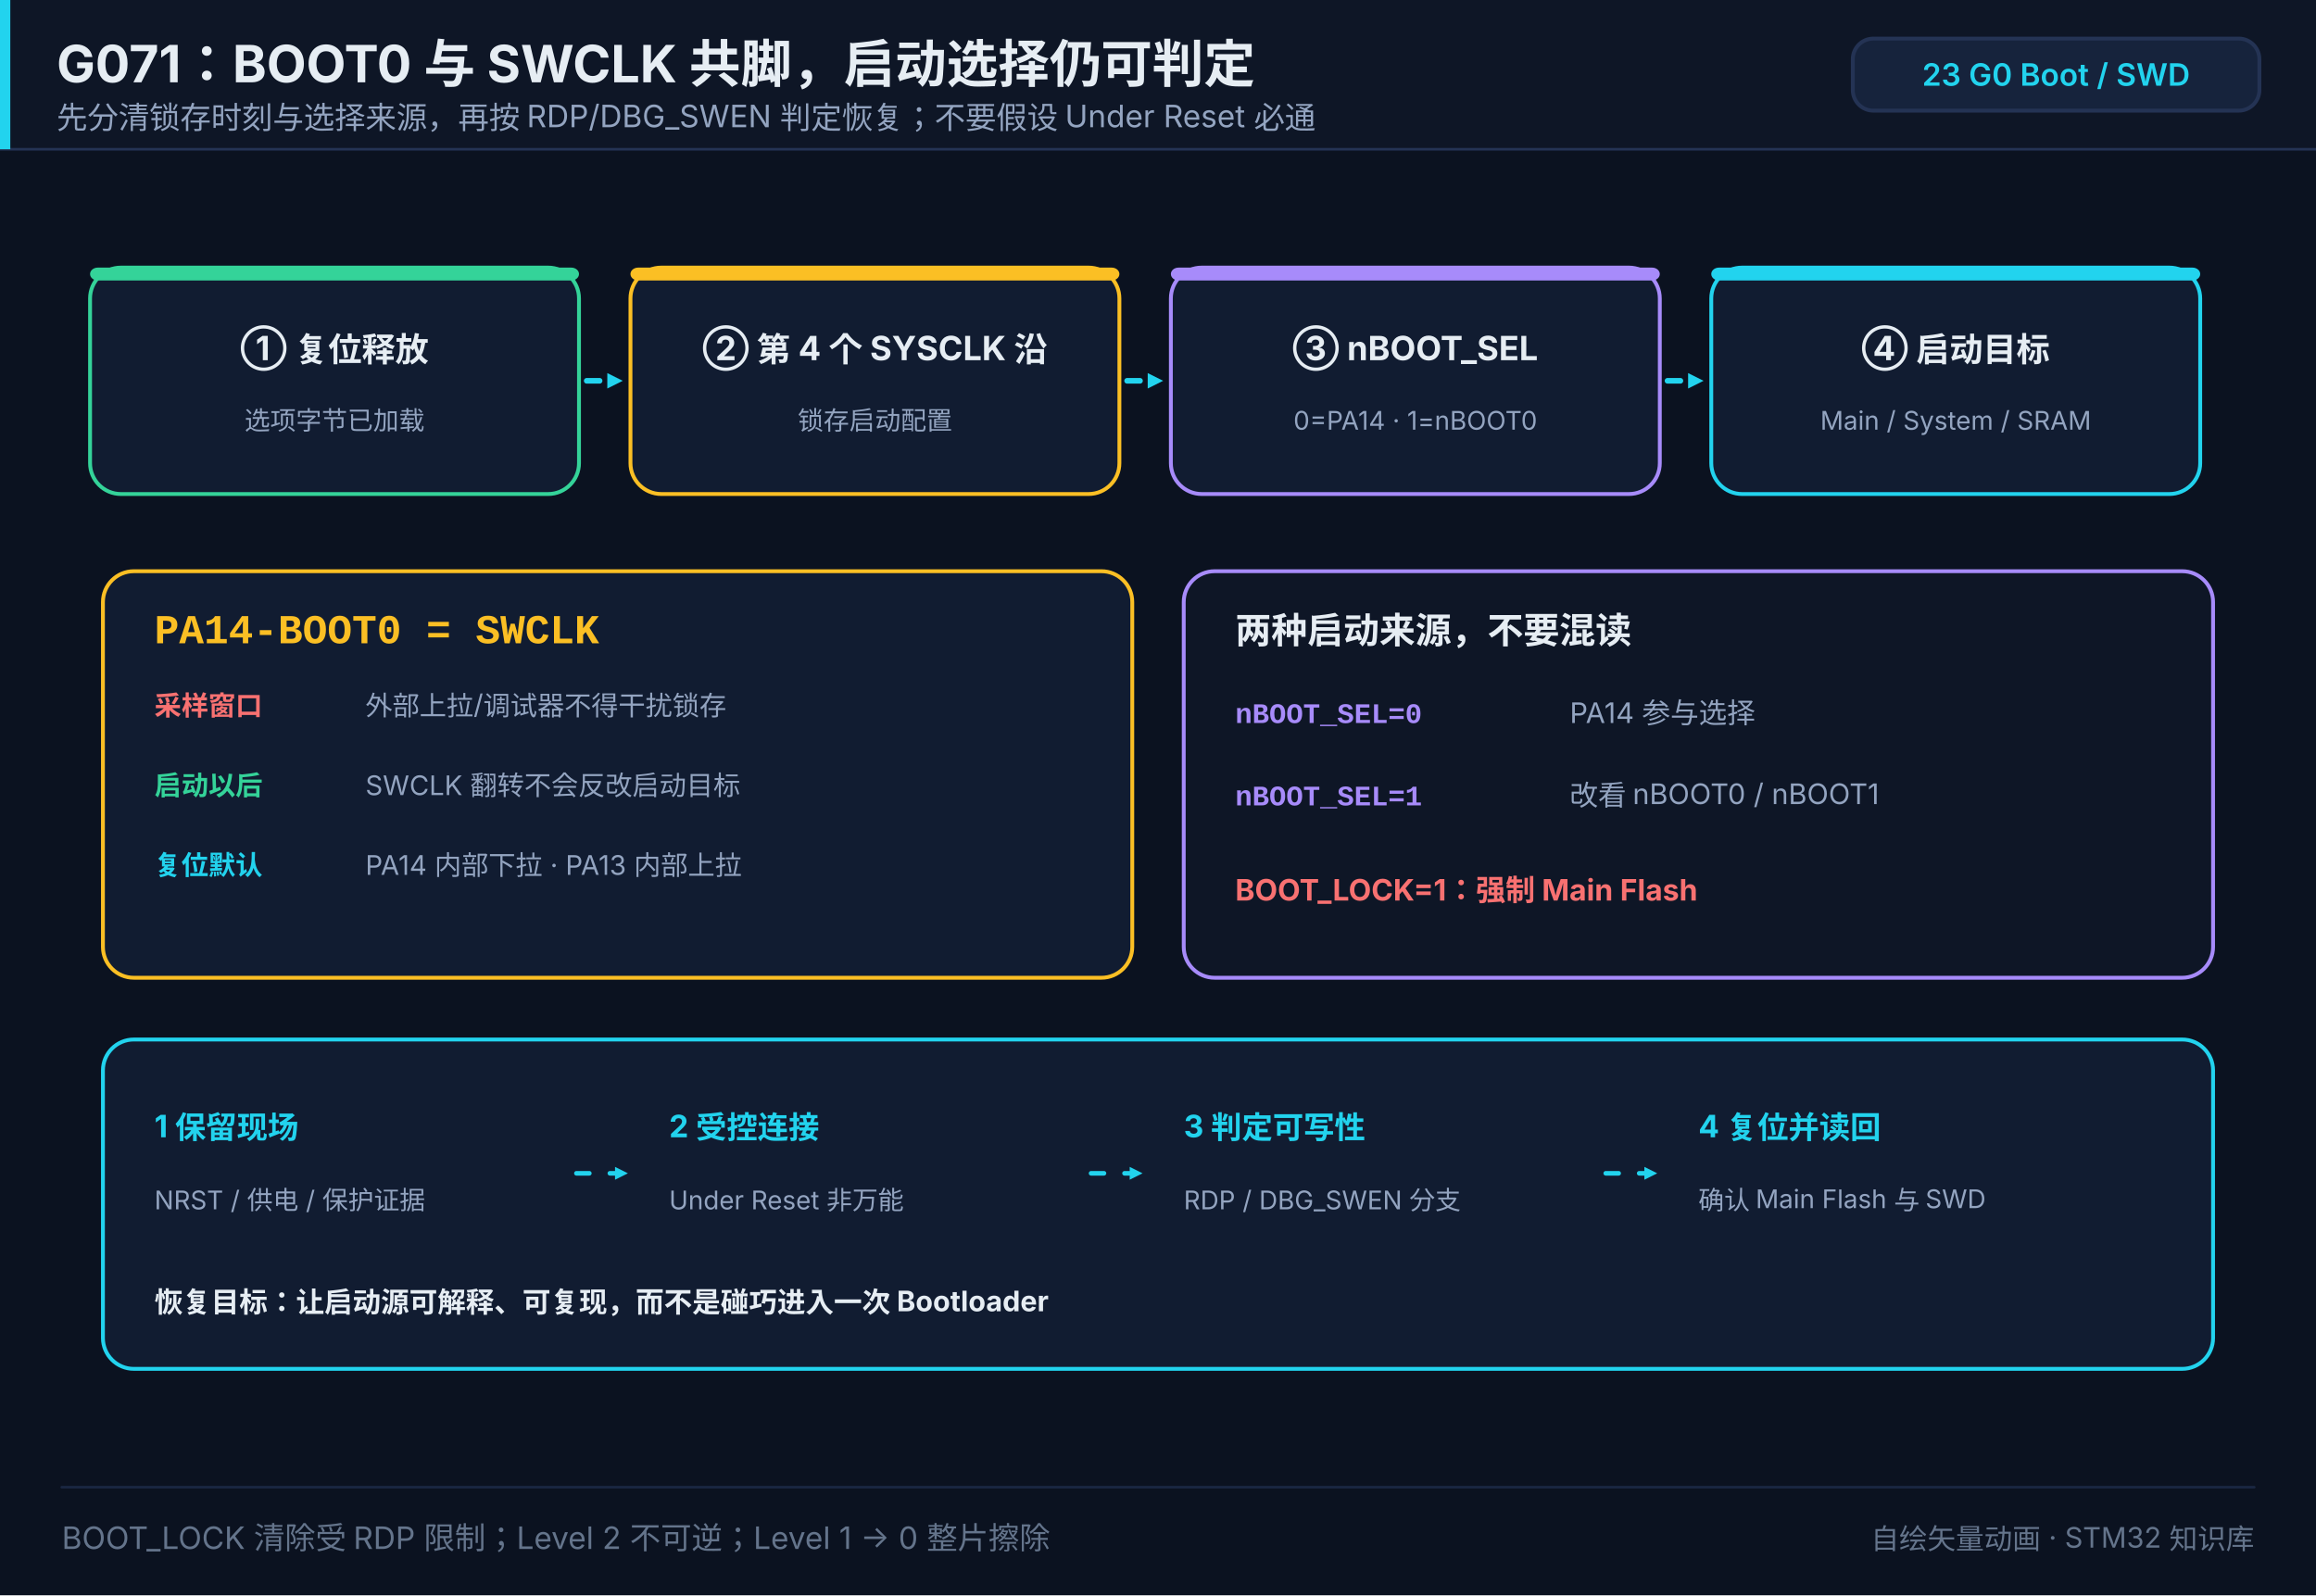
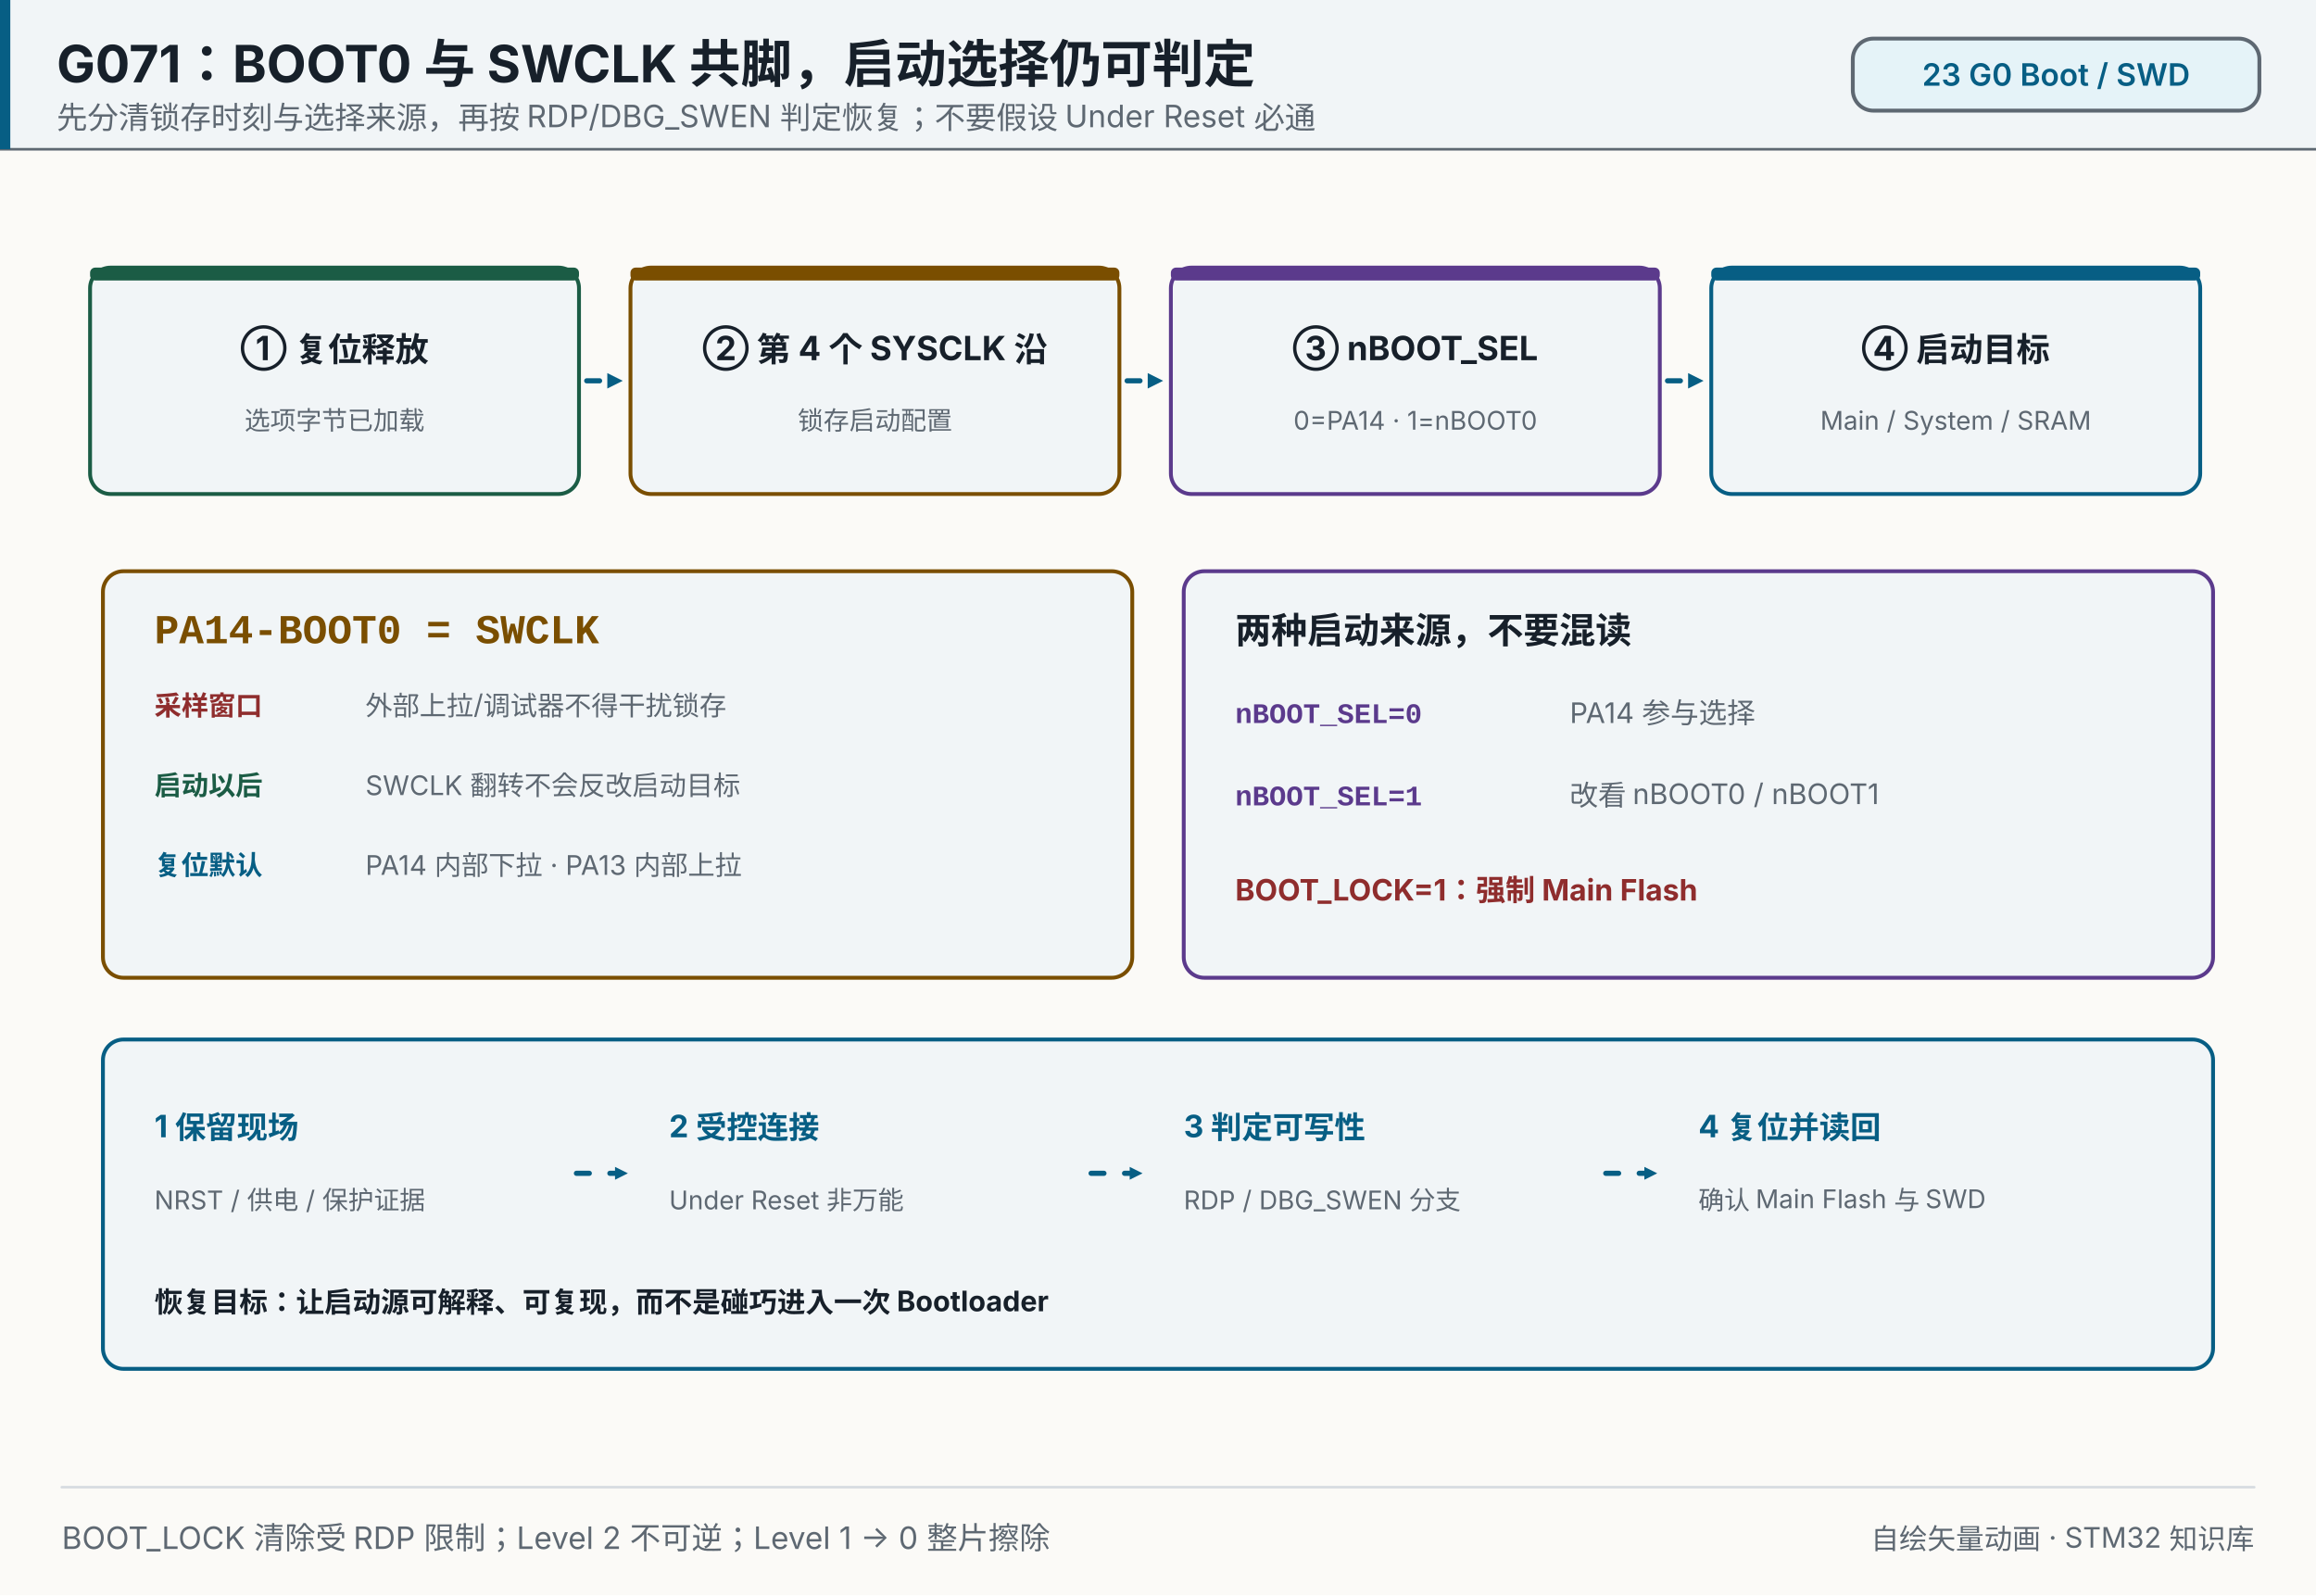
<svg xmlns="http://www.w3.org/2000/svg" width="900" height="620" viewBox="0 0 900 620" role="img" aria-label="G071：BOOT0 与 SWCLK 共脚，启动选择仍可判定">
  <style>
@keyframes g0s0-sq{0%,0.00%{opacity:0.5}0.30%,22.50%{opacity:1.0}22.80%,100%{opacity:0.5}}
.g0s0{animation:g0s0-sq 5.2s linear infinite;}
@keyframes g0s1-sq{0%,25.00%{opacity:0.5}25.30%,47.50%{opacity:1.0}47.80%,100%{opacity:0.5}}
.g0s1{animation:g0s1-sq 5.2s linear infinite;}
@keyframes g0s2-sq{0%,50.00%{opacity:0.5}50.30%,72.50%{opacity:1.0}72.80%,100%{opacity:0.5}}
.g0s2{animation:g0s2-sq 5.2s linear infinite;}
@keyframes g0s3-sq{0%,75.00%{opacity:0.5}75.30%,97.50%{opacity:1.0}97.80%,100%{opacity:0.5}}
.g0s3{animation:g0s3-sq 5.2s linear infinite;}

.g0-flow{stroke-dasharray:5 8;animation:g0-flow-flow 1.2s linear infinite;}@keyframes g0-flow-flow{from{stroke-dashoffset:0}to{stroke-dashoffset:-13px}}
</style>
-   <rect x="0" y="0" width="900" height="620" fill="#0b1220" />
-   <rect x="0" y="0" width="900" height="58" fill="#0e1626" opacity="1" />
-   <line x1="0" y1="58" x2="900" y2="58" stroke="#243354" stroke-width="1" stroke-linecap="round" opacity="1" />
-   <rect x="0" y="0" width="4" height="58" fill="#22d3ee" opacity="1" />
-   <text x="22" y="32" font-size="20" fill="#e6edf3" text-anchor="start" opacity="1" font-family="'PingFang SC','Hiragino Sans GB','Microsoft YaHei',system-ui,-apple-system,'Segoe UI',sans-serif" font-weight="700">G071：BOOT0 与 SWCLK 共脚，启动选择仍可判定</text>
-   <text x="22" y="50" font-size="12" fill="#93a4c0" text-anchor="start" opacity="1" font-family="'PingFang SC','Hiragino Sans GB','Microsoft YaHei',system-ui,-apple-system,'Segoe UI',sans-serif">先分清锁存时刻与选择来源，再按 RDP/DBG_SWEN 判定恢复；不要假设 Under Reset 必通</text>
-   <rect x="720" y="15" width="158" height="28" fill="#16233c" opacity="1" rx="8" stroke="#243354" stroke-width="1.5" />
-   <text x="799" y="33.32" font-size="12" fill="#22d3ee" text-anchor="middle" opacity="1" font-family="'PingFang SC','Hiragino Sans GB','Microsoft YaHei',system-ui,-apple-system,'Segoe UI',sans-serif" font-weight="600">23 G0 Boot / SWD</text>
-   <rect x="35" y="104" width="190" height="88" fill="#111c31" opacity="1" rx="12" stroke="#34d399" stroke-width="1.5" class="g0s0" />
-   <rect x="35" y="104" width="190" height="5" fill="#34d399" opacity="1" rx="3" />
-   <text x="130" y="140" font-size="13" fill="#e6edf3" text-anchor="middle" opacity="1" font-family="'PingFang SC','Hiragino Sans GB','Microsoft YaHei',system-ui,-apple-system,'Segoe UI',sans-serif" font-weight="700">① 复位释放</text>
-   <text x="130" y="167" font-size="10" fill="#93a4c0" text-anchor="middle" opacity="1" font-family="'PingFang SC','Hiragino Sans GB','Microsoft YaHei',system-ui,-apple-system,'Segoe UI',sans-serif">选项字节已加载</text>
-   <line x1="228" y1="148" x2="236" y2="148" stroke="#22d3ee" stroke-width="2.2" stroke-linecap="round" opacity="1" class="g0-flow" />
-   <polygon points="242.00,148.00 236.00,151.00 236.00,145.00" fill="#22d3ee" opacity="1" />
-   <rect x="245" y="104" width="190" height="88" fill="#111c31" opacity="1" rx="12" stroke="#fbbf24" stroke-width="1.5" class="g0s1" />
-   <rect x="245" y="104" width="190" height="5" fill="#fbbf24" opacity="1" rx="3" />
-   <text x="340" y="140" font-size="13" fill="#e6edf3" text-anchor="middle" opacity="1" font-family="'PingFang SC','Hiragino Sans GB','Microsoft YaHei',system-ui,-apple-system,'Segoe UI',sans-serif" font-weight="700">② 第 4 个 SYSCLK 沿</text>
-   <text x="340" y="167" font-size="10" fill="#93a4c0" text-anchor="middle" opacity="1" font-family="'PingFang SC','Hiragino Sans GB','Microsoft YaHei',system-ui,-apple-system,'Segoe UI',sans-serif">锁存启动配置</text>
-   <line x1="438" y1="148" x2="446" y2="148" stroke="#22d3ee" stroke-width="2.2" stroke-linecap="round" opacity="1" class="g0-flow" />
-   <polygon points="452.00,148.00 446.00,151.00 446.00,145.00" fill="#22d3ee" opacity="1" />
-   <rect x="455" y="104" width="190" height="88" fill="#111c31" opacity="1" rx="12" stroke="#a78bfa" stroke-width="1.5" class="g0s2" />
-   <rect x="455" y="104" width="190" height="5" fill="#a78bfa" opacity="1" rx="3" />
-   <text x="550" y="140" font-size="13" fill="#e6edf3" text-anchor="middle" opacity="1" font-family="'PingFang SC','Hiragino Sans GB','Microsoft YaHei',system-ui,-apple-system,'Segoe UI',sans-serif" font-weight="700">③ nBOOT_SEL</text>
-   <text x="550" y="167" font-size="10" fill="#93a4c0" text-anchor="middle" opacity="1" font-family="'PingFang SC','Hiragino Sans GB','Microsoft YaHei',system-ui,-apple-system,'Segoe UI',sans-serif">0=PA14 · 1=nBOOT0</text>
-   <line x1="648" y1="148" x2="656" y2="148" stroke="#22d3ee" stroke-width="2.2" stroke-linecap="round" opacity="1" class="g0-flow" />
-   <polygon points="662.00,148.00 656.00,151.00 656.00,145.00" fill="#22d3ee" opacity="1" />
-   <rect x="665" y="104" width="190" height="88" fill="#111c31" opacity="1" rx="12" stroke="#22d3ee" stroke-width="1.5" class="g0s3" />
-   <rect x="665" y="104" width="190" height="5" fill="#22d3ee" opacity="1" rx="3" />
-   <text x="760" y="140" font-size="13" fill="#e6edf3" text-anchor="middle" opacity="1" font-family="'PingFang SC','Hiragino Sans GB','Microsoft YaHei',system-ui,-apple-system,'Segoe UI',sans-serif" font-weight="700">④ 启动目标</text>
-   <text x="760" y="167" font-size="10" fill="#93a4c0" text-anchor="middle" opacity="1" font-family="'PingFang SC','Hiragino Sans GB','Microsoft YaHei',system-ui,-apple-system,'Segoe UI',sans-serif">Main / System / SRAM</text>
-   <rect x="40" y="222" width="400" height="158" fill="#111c31" opacity="1" rx="12" stroke="#fbbf24" stroke-width="1.5" />
-   <text x="60" y="250" font-size="16" fill="#fbbf24" text-anchor="start" opacity="1" font-family="ui-monospace,SFMono-Regular,'JetBrains Mono',Consolas,'Courier New',monospace" font-weight="700">PA14-BOOT0 = SWCLK</text>
-   <text x="60" y="278" font-size="10.5" fill="#f87171" text-anchor="start" opacity="1" font-family="'PingFang SC','Hiragino Sans GB','Microsoft YaHei',system-ui,-apple-system,'Segoe UI',sans-serif" font-weight="700">采样窗口</text>
-   <text x="142" y="278" font-size="10.5" fill="#93a4c0" text-anchor="start" opacity="1" font-family="'PingFang SC','Hiragino Sans GB','Microsoft YaHei',system-ui,-apple-system,'Segoe UI',sans-serif">外部上拉/调试器不得干扰锁存</text>
-   <text x="60" y="309" font-size="10.5" fill="#34d399" text-anchor="start" opacity="1" font-family="'PingFang SC','Hiragino Sans GB','Microsoft YaHei',system-ui,-apple-system,'Segoe UI',sans-serif" font-weight="700">启动以后</text>
-   <text x="142" y="309" font-size="10.5" fill="#93a4c0" text-anchor="start" opacity="1" font-family="'PingFang SC','Hiragino Sans GB','Microsoft YaHei',system-ui,-apple-system,'Segoe UI',sans-serif">SWCLK 翻转不会反改启动目标</text>
-   <text x="60" y="340" font-size="10.5" fill="#22d3ee" text-anchor="start" opacity="1" font-family="'PingFang SC','Hiragino Sans GB','Microsoft YaHei',system-ui,-apple-system,'Segoe UI',sans-serif" font-weight="700">复位默认</text>
-   <text x="142" y="340" font-size="10.5" fill="#93a4c0" text-anchor="start" opacity="1" font-family="'PingFang SC','Hiragino Sans GB','Microsoft YaHei',system-ui,-apple-system,'Segoe UI',sans-serif">PA14 内部下拉 · PA13 内部上拉</text>
-   <rect x="460" y="222" width="400" height="158" fill="#0e1626" opacity="1" rx="12" stroke="#a78bfa" stroke-width="1.5" />
-   <text x="480" y="250" font-size="14" fill="#e6edf3" text-anchor="start" opacity="1" font-family="'PingFang SC','Hiragino Sans GB','Microsoft YaHei',system-ui,-apple-system,'Segoe UI',sans-serif" font-weight="700">两种启动来源，不要混读</text>
-   <text x="480" y="281" font-size="11" fill="#a78bfa" text-anchor="start" opacity="1" font-family="ui-monospace,SFMono-Regular,'JetBrains Mono',Consolas,'Courier New',monospace" font-weight="700">nBOOT_SEL=0</text>
-   <text x="610" y="281" font-size="11" fill="#93a4c0" text-anchor="start" opacity="1" font-family="'PingFang SC','Hiragino Sans GB','Microsoft YaHei',system-ui,-apple-system,'Segoe UI',sans-serif">PA14 参与选择</text>
-   <text x="480" y="313" font-size="11" fill="#a78bfa" text-anchor="start" opacity="1" font-family="ui-monospace,SFMono-Regular,'JetBrains Mono',Consolas,'Courier New',monospace" font-weight="700">nBOOT_SEL=1</text>
-   <text x="610" y="313" font-size="11" fill="#93a4c0" text-anchor="start" opacity="1" font-family="'PingFang SC','Hiragino Sans GB','Microsoft YaHei',system-ui,-apple-system,'Segoe UI',sans-serif">改看 nBOOT0 / nBOOT1</text>
-   <text x="480" y="350" font-size="11.5" fill="#f87171" text-anchor="start" opacity="1" font-family="'PingFang SC','Hiragino Sans GB','Microsoft YaHei',system-ui,-apple-system,'Segoe UI',sans-serif" font-weight="700">BOOT_LOCK=1：强制 Main Flash</text>
-   <rect x="40" y="404" width="820" height="128" fill="#111c31" opacity="1" rx="12" stroke="#22d3ee" stroke-width="1.5" />
-   <text x="60" y="442" font-size="12" fill="#22d3ee" text-anchor="start" opacity="1" font-family="'PingFang SC','Hiragino Sans GB','Microsoft YaHei',system-ui,-apple-system,'Segoe UI',sans-serif" font-weight="700">1  保留现场</text>
-   <text x="60" y="470" font-size="10" fill="#93a4c0" text-anchor="start" opacity="1" font-family="'PingFang SC','Hiragino Sans GB','Microsoft YaHei',system-ui,-apple-system,'Segoe UI',sans-serif">NRST / 供电 / 保护证据</text>
-   <line x1="224" y1="456" x2="239" y2="456" stroke="#22d3ee" stroke-width="1.8" stroke-linecap="round" opacity="1" class="g0-flow" />
-   <polygon points="244.00,456.00 239.00,458.50 239.00,453.50" fill="#22d3ee" opacity="1" />
-   <text x="260" y="442" font-size="12" fill="#22d3ee" text-anchor="start" opacity="1" font-family="'PingFang SC','Hiragino Sans GB','Microsoft YaHei',system-ui,-apple-system,'Segoe UI',sans-serif" font-weight="700">2  受控连接</text>
-   <text x="260" y="470" font-size="10" fill="#93a4c0" text-anchor="start" opacity="1" font-family="'PingFang SC','Hiragino Sans GB','Microsoft YaHei',system-ui,-apple-system,'Segoe UI',sans-serif">Under Reset 非万能</text>
-   <line x1="424" y1="456" x2="439" y2="456" stroke="#22d3ee" stroke-width="1.8" stroke-linecap="round" opacity="1" class="g0-flow" />
-   <polygon points="444.00,456.00 439.00,458.50 439.00,453.50" fill="#22d3ee" opacity="1" />
-   <text x="460" y="442" font-size="12" fill="#22d3ee" text-anchor="start" opacity="1" font-family="'PingFang SC','Hiragino Sans GB','Microsoft YaHei',system-ui,-apple-system,'Segoe UI',sans-serif" font-weight="700">3  判定可写性</text>
-   <text x="460" y="470" font-size="10" fill="#93a4c0" text-anchor="start" opacity="1" font-family="'PingFang SC','Hiragino Sans GB','Microsoft YaHei',system-ui,-apple-system,'Segoe UI',sans-serif">RDP / DBG_SWEN 分支</text>
-   <line x1="624" y1="456" x2="639" y2="456" stroke="#22d3ee" stroke-width="1.8" stroke-linecap="round" opacity="1" class="g0-flow" />
-   <polygon points="644.00,456.00 639.00,458.50 639.00,453.50" fill="#22d3ee" opacity="1" />
-   <text x="660" y="442" font-size="12" fill="#22d3ee" text-anchor="start" opacity="1" font-family="'PingFang SC','Hiragino Sans GB','Microsoft YaHei',system-ui,-apple-system,'Segoe UI',sans-serif" font-weight="700">4  复位并读回</text>
-   <text x="660" y="470" font-size="10" fill="#93a4c0" text-anchor="start" opacity="1" font-family="'PingFang SC','Hiragino Sans GB','Microsoft YaHei',system-ui,-apple-system,'Segoe UI',sans-serif">确认 Main Flash 与 SWD</text>
-   <text x="60" y="510" font-size="11" fill="#e6edf3" text-anchor="start" opacity="1" font-family="'PingFang SC','Hiragino Sans GB','Microsoft YaHei',system-ui,-apple-system,'Segoe UI',sans-serif" font-weight="700">恢复目标：让启动源可解释、可复现，而不是碰巧进入一次 Bootloader</text>
-   <line x1="24" y1="578" x2="876" y2="578" stroke="#1a2742" stroke-width="1" stroke-linecap="round" opacity="1" />
-   <text x="24" y="602" font-size="12" fill="#64748b" text-anchor="start" opacity="1" font-family="'PingFang SC','Hiragino Sans GB','Microsoft YaHei',system-ui,-apple-system,'Segoe UI',sans-serif">BOOT_LOCK 清除受 RDP 限制；Level 2 不可逆；Level 1 → 0 整片擦除</text>
-   <text x="876" y="602" font-size="11" fill="#64748b" text-anchor="end" opacity="1" font-family="'PingFang SC','Hiragino Sans GB','Microsoft YaHei',system-ui,-apple-system,'Segoe UI',sans-serif">自绘矢量动画 · STM32 知识库</text>
+   <rect x="0" y="0" width="900" height="620" fill="#fbfaf7" />
+   <rect x="0" y="0" width="900" height="58" fill="#f1f5f7" opacity="1" />
+   <line x1="0" y1="58" x2="900" y2="58" stroke="#5e6872" stroke-width="1" stroke-linecap="round" opacity="1" />
+   <rect x="0" y="0" width="4" height="58" fill="#075e84" opacity="1" />
+   <text x="22" y="32" font-size="20" fill="#17202a" text-anchor="start" opacity="1" font-family="'PingFang SC','Hiragino Sans GB','Microsoft YaHei',system-ui,-apple-system,'Segoe UI',sans-serif" font-weight="700">G071：BOOT0 与 SWCLK 共脚，启动选择仍可判定</text>
+   <text x="22" y="50" font-size="12" fill="#5e6872" text-anchor="start" opacity="1" font-family="'PingFang SC','Hiragino Sans GB','Microsoft YaHei',system-ui,-apple-system,'Segoe UI',sans-serif">先分清锁存时刻与选择来源，再按 RDP/DBG_SWEN 判定恢复；不要假设 Under Reset 必通</text>
+   <rect x="720" y="15" width="158" height="28" fill="#e5f3f8" opacity="1" rx="8" stroke="#5e6872" stroke-width="1.5" />
+   <text x="799" y="33.32" font-size="12" fill="#075e84" text-anchor="middle" opacity="1" font-family="'PingFang SC','Hiragino Sans GB','Microsoft YaHei',system-ui,-apple-system,'Segoe UI',sans-serif" font-weight="600">23 G0 Boot / SWD</text>
+   <rect x="35" y="104" width="190" height="88" fill="#f1f5f7" opacity="1" rx="8" stroke="#1b5c45" stroke-width="1.5" class="g0s0" />
+   <rect x="35" y="104" width="190" height="5" fill="#1b5c45" opacity="1" rx="2" />
+   <text x="130" y="140" font-size="13" fill="#17202a" text-anchor="middle" opacity="1" font-family="'PingFang SC','Hiragino Sans GB','Microsoft YaHei',system-ui,-apple-system,'Segoe UI',sans-serif" font-weight="700">① 复位释放</text>
+   <text x="130" y="167" font-size="10" fill="#5e6872" text-anchor="middle" opacity="1" font-family="'PingFang SC','Hiragino Sans GB','Microsoft YaHei',system-ui,-apple-system,'Segoe UI',sans-serif">选项字节已加载</text>
+   <line x1="228" y1="148" x2="236" y2="148" stroke="#075e84" stroke-width="2" stroke-linecap="round" opacity="1" class="g0-flow" />
+   <polygon points="242.00,148.00 236.00,151.00 236.00,145.00" fill="#075e84" opacity="1" />
+   <rect x="245" y="104" width="190" height="88" fill="#f1f5f7" opacity="1" rx="8" stroke="#7a4e00" stroke-width="1.5" class="g0s1" />
+   <rect x="245" y="104" width="190" height="5" fill="#7a4e00" opacity="1" rx="2" />
+   <text x="340" y="140" font-size="13" fill="#17202a" text-anchor="middle" opacity="1" font-family="'PingFang SC','Hiragino Sans GB','Microsoft YaHei',system-ui,-apple-system,'Segoe UI',sans-serif" font-weight="700">② 第 4 个 SYSCLK 沿</text>
+   <text x="340" y="167" font-size="10" fill="#5e6872" text-anchor="middle" opacity="1" font-family="'PingFang SC','Hiragino Sans GB','Microsoft YaHei',system-ui,-apple-system,'Segoe UI',sans-serif">锁存启动配置</text>
+   <line x1="438" y1="148" x2="446" y2="148" stroke="#075e84" stroke-width="2" stroke-linecap="round" opacity="1" class="g0-flow" />
+   <polygon points="452.00,148.00 446.00,151.00 446.00,145.00" fill="#075e84" opacity="1" />
+   <rect x="455" y="104" width="190" height="88" fill="#f1f5f7" opacity="1" rx="8" stroke="#5b3a8c" stroke-width="1.5" class="g0s2" />
+   <rect x="455" y="104" width="190" height="5" fill="#5b3a8c" opacity="1" rx="2" />
+   <text x="550" y="140" font-size="13" fill="#17202a" text-anchor="middle" opacity="1" font-family="'PingFang SC','Hiragino Sans GB','Microsoft YaHei',system-ui,-apple-system,'Segoe UI',sans-serif" font-weight="700">③ nBOOT_SEL</text>
+   <text x="550" y="167" font-size="10" fill="#5e6872" text-anchor="middle" opacity="1" font-family="'PingFang SC','Hiragino Sans GB','Microsoft YaHei',system-ui,-apple-system,'Segoe UI',sans-serif">0=PA14 · 1=nBOOT0</text>
+   <line x1="648" y1="148" x2="656" y2="148" stroke="#075e84" stroke-width="2" stroke-linecap="round" opacity="1" class="g0-flow" />
+   <polygon points="662.00,148.00 656.00,151.00 656.00,145.00" fill="#075e84" opacity="1" />
+   <rect x="665" y="104" width="190" height="88" fill="#f1f5f7" opacity="1" rx="8" stroke="#075e84" stroke-width="1.5" class="g0s3" />
+   <rect x="665" y="104" width="190" height="5" fill="#075e84" opacity="1" rx="2" />
+   <text x="760" y="140" font-size="13" fill="#17202a" text-anchor="middle" opacity="1" font-family="'PingFang SC','Hiragino Sans GB','Microsoft YaHei',system-ui,-apple-system,'Segoe UI',sans-serif" font-weight="700">④ 启动目标</text>
+   <text x="760" y="167" font-size="10" fill="#5e6872" text-anchor="middle" opacity="1" font-family="'PingFang SC','Hiragino Sans GB','Microsoft YaHei',system-ui,-apple-system,'Segoe UI',sans-serif">Main / System / SRAM</text>
+   <rect x="40" y="222" width="400" height="158" fill="#f1f5f7" opacity="1" rx="8" stroke="#7a4e00" stroke-width="1.5" />
+   <text x="60" y="250" font-size="16" fill="#7a4e00" text-anchor="start" opacity="1" font-family="ui-monospace,SFMono-Regular,'JetBrains Mono',Consolas,'Courier New',monospace" font-weight="700">PA14-BOOT0 = SWCLK</text>
+   <text x="60" y="278" font-size="10.5" fill="#8f2d2d" text-anchor="start" opacity="1" font-family="'PingFang SC','Hiragino Sans GB','Microsoft YaHei',system-ui,-apple-system,'Segoe UI',sans-serif" font-weight="700">采样窗口</text>
+   <text x="142" y="278" font-size="10.5" fill="#5e6872" text-anchor="start" opacity="1" font-family="'PingFang SC','Hiragino Sans GB','Microsoft YaHei',system-ui,-apple-system,'Segoe UI',sans-serif">外部上拉/调试器不得干扰锁存</text>
+   <text x="60" y="309" font-size="10.5" fill="#1b5c45" text-anchor="start" opacity="1" font-family="'PingFang SC','Hiragino Sans GB','Microsoft YaHei',system-ui,-apple-system,'Segoe UI',sans-serif" font-weight="700">启动以后</text>
+   <text x="142" y="309" font-size="10.5" fill="#5e6872" text-anchor="start" opacity="1" font-family="'PingFang SC','Hiragino Sans GB','Microsoft YaHei',system-ui,-apple-system,'Segoe UI',sans-serif">SWCLK 翻转不会反改启动目标</text>
+   <text x="60" y="340" font-size="10.5" fill="#075e84" text-anchor="start" opacity="1" font-family="'PingFang SC','Hiragino Sans GB','Microsoft YaHei',system-ui,-apple-system,'Segoe UI',sans-serif" font-weight="700">复位默认</text>
+   <text x="142" y="340" font-size="10.5" fill="#5e6872" text-anchor="start" opacity="1" font-family="'PingFang SC','Hiragino Sans GB','Microsoft YaHei',system-ui,-apple-system,'Segoe UI',sans-serif">PA14 内部下拉 · PA13 内部上拉</text>
+   <rect x="460" y="222" width="400" height="158" fill="#f1f5f7" opacity="1" rx="8" stroke="#5b3a8c" stroke-width="1.5" />
+   <text x="480" y="250" font-size="14" fill="#17202a" text-anchor="start" opacity="1" font-family="'PingFang SC','Hiragino Sans GB','Microsoft YaHei',system-ui,-apple-system,'Segoe UI',sans-serif" font-weight="700">两种启动来源，不要混读</text>
+   <text x="480" y="281" font-size="11" fill="#5b3a8c" text-anchor="start" opacity="1" font-family="ui-monospace,SFMono-Regular,'JetBrains Mono',Consolas,'Courier New',monospace" font-weight="700">nBOOT_SEL=0</text>
+   <text x="610" y="281" font-size="11" fill="#5e6872" text-anchor="start" opacity="1" font-family="'PingFang SC','Hiragino Sans GB','Microsoft YaHei',system-ui,-apple-system,'Segoe UI',sans-serif">PA14 参与选择</text>
+   <text x="480" y="313" font-size="11" fill="#5b3a8c" text-anchor="start" opacity="1" font-family="ui-monospace,SFMono-Regular,'JetBrains Mono',Consolas,'Courier New',monospace" font-weight="700">nBOOT_SEL=1</text>
+   <text x="610" y="313" font-size="11" fill="#5e6872" text-anchor="start" opacity="1" font-family="'PingFang SC','Hiragino Sans GB','Microsoft YaHei',system-ui,-apple-system,'Segoe UI',sans-serif">改看 nBOOT0 / nBOOT1</text>
+   <text x="480" y="350" font-size="11.5" fill="#8f2d2d" text-anchor="start" opacity="1" font-family="'PingFang SC','Hiragino Sans GB','Microsoft YaHei',system-ui,-apple-system,'Segoe UI',sans-serif" font-weight="700">BOOT_LOCK=1：强制 Main Flash</text>
+   <rect x="40" y="404" width="820" height="128" fill="#f1f5f7" opacity="1" rx="8" stroke="#075e84" stroke-width="1.5" />
+   <text x="60" y="442" font-size="12" fill="#075e84" text-anchor="start" opacity="1" font-family="'PingFang SC','Hiragino Sans GB','Microsoft YaHei',system-ui,-apple-system,'Segoe UI',sans-serif" font-weight="700">1  保留现场</text>
+   <text x="60" y="470" font-size="10" fill="#5e6872" text-anchor="start" opacity="1" font-family="'PingFang SC','Hiragino Sans GB','Microsoft YaHei',system-ui,-apple-system,'Segoe UI',sans-serif">NRST / 供电 / 保护证据</text>
+   <line x1="224" y1="456" x2="239" y2="456" stroke="#075e84" stroke-width="2" stroke-linecap="round" opacity="1" class="g0-flow" />
+   <polygon points="244.00,456.00 239.00,458.50 239.00,453.50" fill="#075e84" opacity="1" />
+   <text x="260" y="442" font-size="12" fill="#075e84" text-anchor="start" opacity="1" font-family="'PingFang SC','Hiragino Sans GB','Microsoft YaHei',system-ui,-apple-system,'Segoe UI',sans-serif" font-weight="700">2  受控连接</text>
+   <text x="260" y="470" font-size="10" fill="#5e6872" text-anchor="start" opacity="1" font-family="'PingFang SC','Hiragino Sans GB','Microsoft YaHei',system-ui,-apple-system,'Segoe UI',sans-serif">Under Reset 非万能</text>
+   <line x1="424" y1="456" x2="439" y2="456" stroke="#075e84" stroke-width="2" stroke-linecap="round" opacity="1" class="g0-flow" />
+   <polygon points="444.00,456.00 439.00,458.50 439.00,453.50" fill="#075e84" opacity="1" />
+   <text x="460" y="442" font-size="12" fill="#075e84" text-anchor="start" opacity="1" font-family="'PingFang SC','Hiragino Sans GB','Microsoft YaHei',system-ui,-apple-system,'Segoe UI',sans-serif" font-weight="700">3  判定可写性</text>
+   <text x="460" y="470" font-size="10" fill="#5e6872" text-anchor="start" opacity="1" font-family="'PingFang SC','Hiragino Sans GB','Microsoft YaHei',system-ui,-apple-system,'Segoe UI',sans-serif">RDP / DBG_SWEN 分支</text>
+   <line x1="624" y1="456" x2="639" y2="456" stroke="#075e84" stroke-width="2" stroke-linecap="round" opacity="1" class="g0-flow" />
+   <polygon points="644.00,456.00 639.00,458.50 639.00,453.50" fill="#075e84" opacity="1" />
+   <text x="660" y="442" font-size="12" fill="#075e84" text-anchor="start" opacity="1" font-family="'PingFang SC','Hiragino Sans GB','Microsoft YaHei',system-ui,-apple-system,'Segoe UI',sans-serif" font-weight="700">4  复位并读回</text>
+   <text x="660" y="470" font-size="10" fill="#5e6872" text-anchor="start" opacity="1" font-family="'PingFang SC','Hiragino Sans GB','Microsoft YaHei',system-ui,-apple-system,'Segoe UI',sans-serif">确认 Main Flash 与 SWD</text>
+   <text x="60" y="510" font-size="11" fill="#17202a" text-anchor="start" opacity="1" font-family="'PingFang SC','Hiragino Sans GB','Microsoft YaHei',system-ui,-apple-system,'Segoe UI',sans-serif" font-weight="700">恢复目标：让启动源可解释、可复现，而不是碰巧进入一次 Bootloader</text>
+   <line x1="24" y1="578" x2="876" y2="578" stroke="#d7dce1" stroke-width="1" stroke-linecap="round" opacity="1" />
+   <text x="24" y="602" font-size="12" fill="#5e6872" text-anchor="start" opacity="1" font-family="'PingFang SC','Hiragino Sans GB','Microsoft YaHei',system-ui,-apple-system,'Segoe UI',sans-serif">BOOT_LOCK 清除受 RDP 限制；Level 2 不可逆；Level 1 → 0 整片擦除</text>
+   <text x="876" y="602" font-size="11" fill="#5e6872" text-anchor="end" opacity="1" font-family="'PingFang SC','Hiragino Sans GB','Microsoft YaHei',system-ui,-apple-system,'Segoe UI',sans-serif">自绘矢量动画 · STM32 知识库</text>
</svg>
